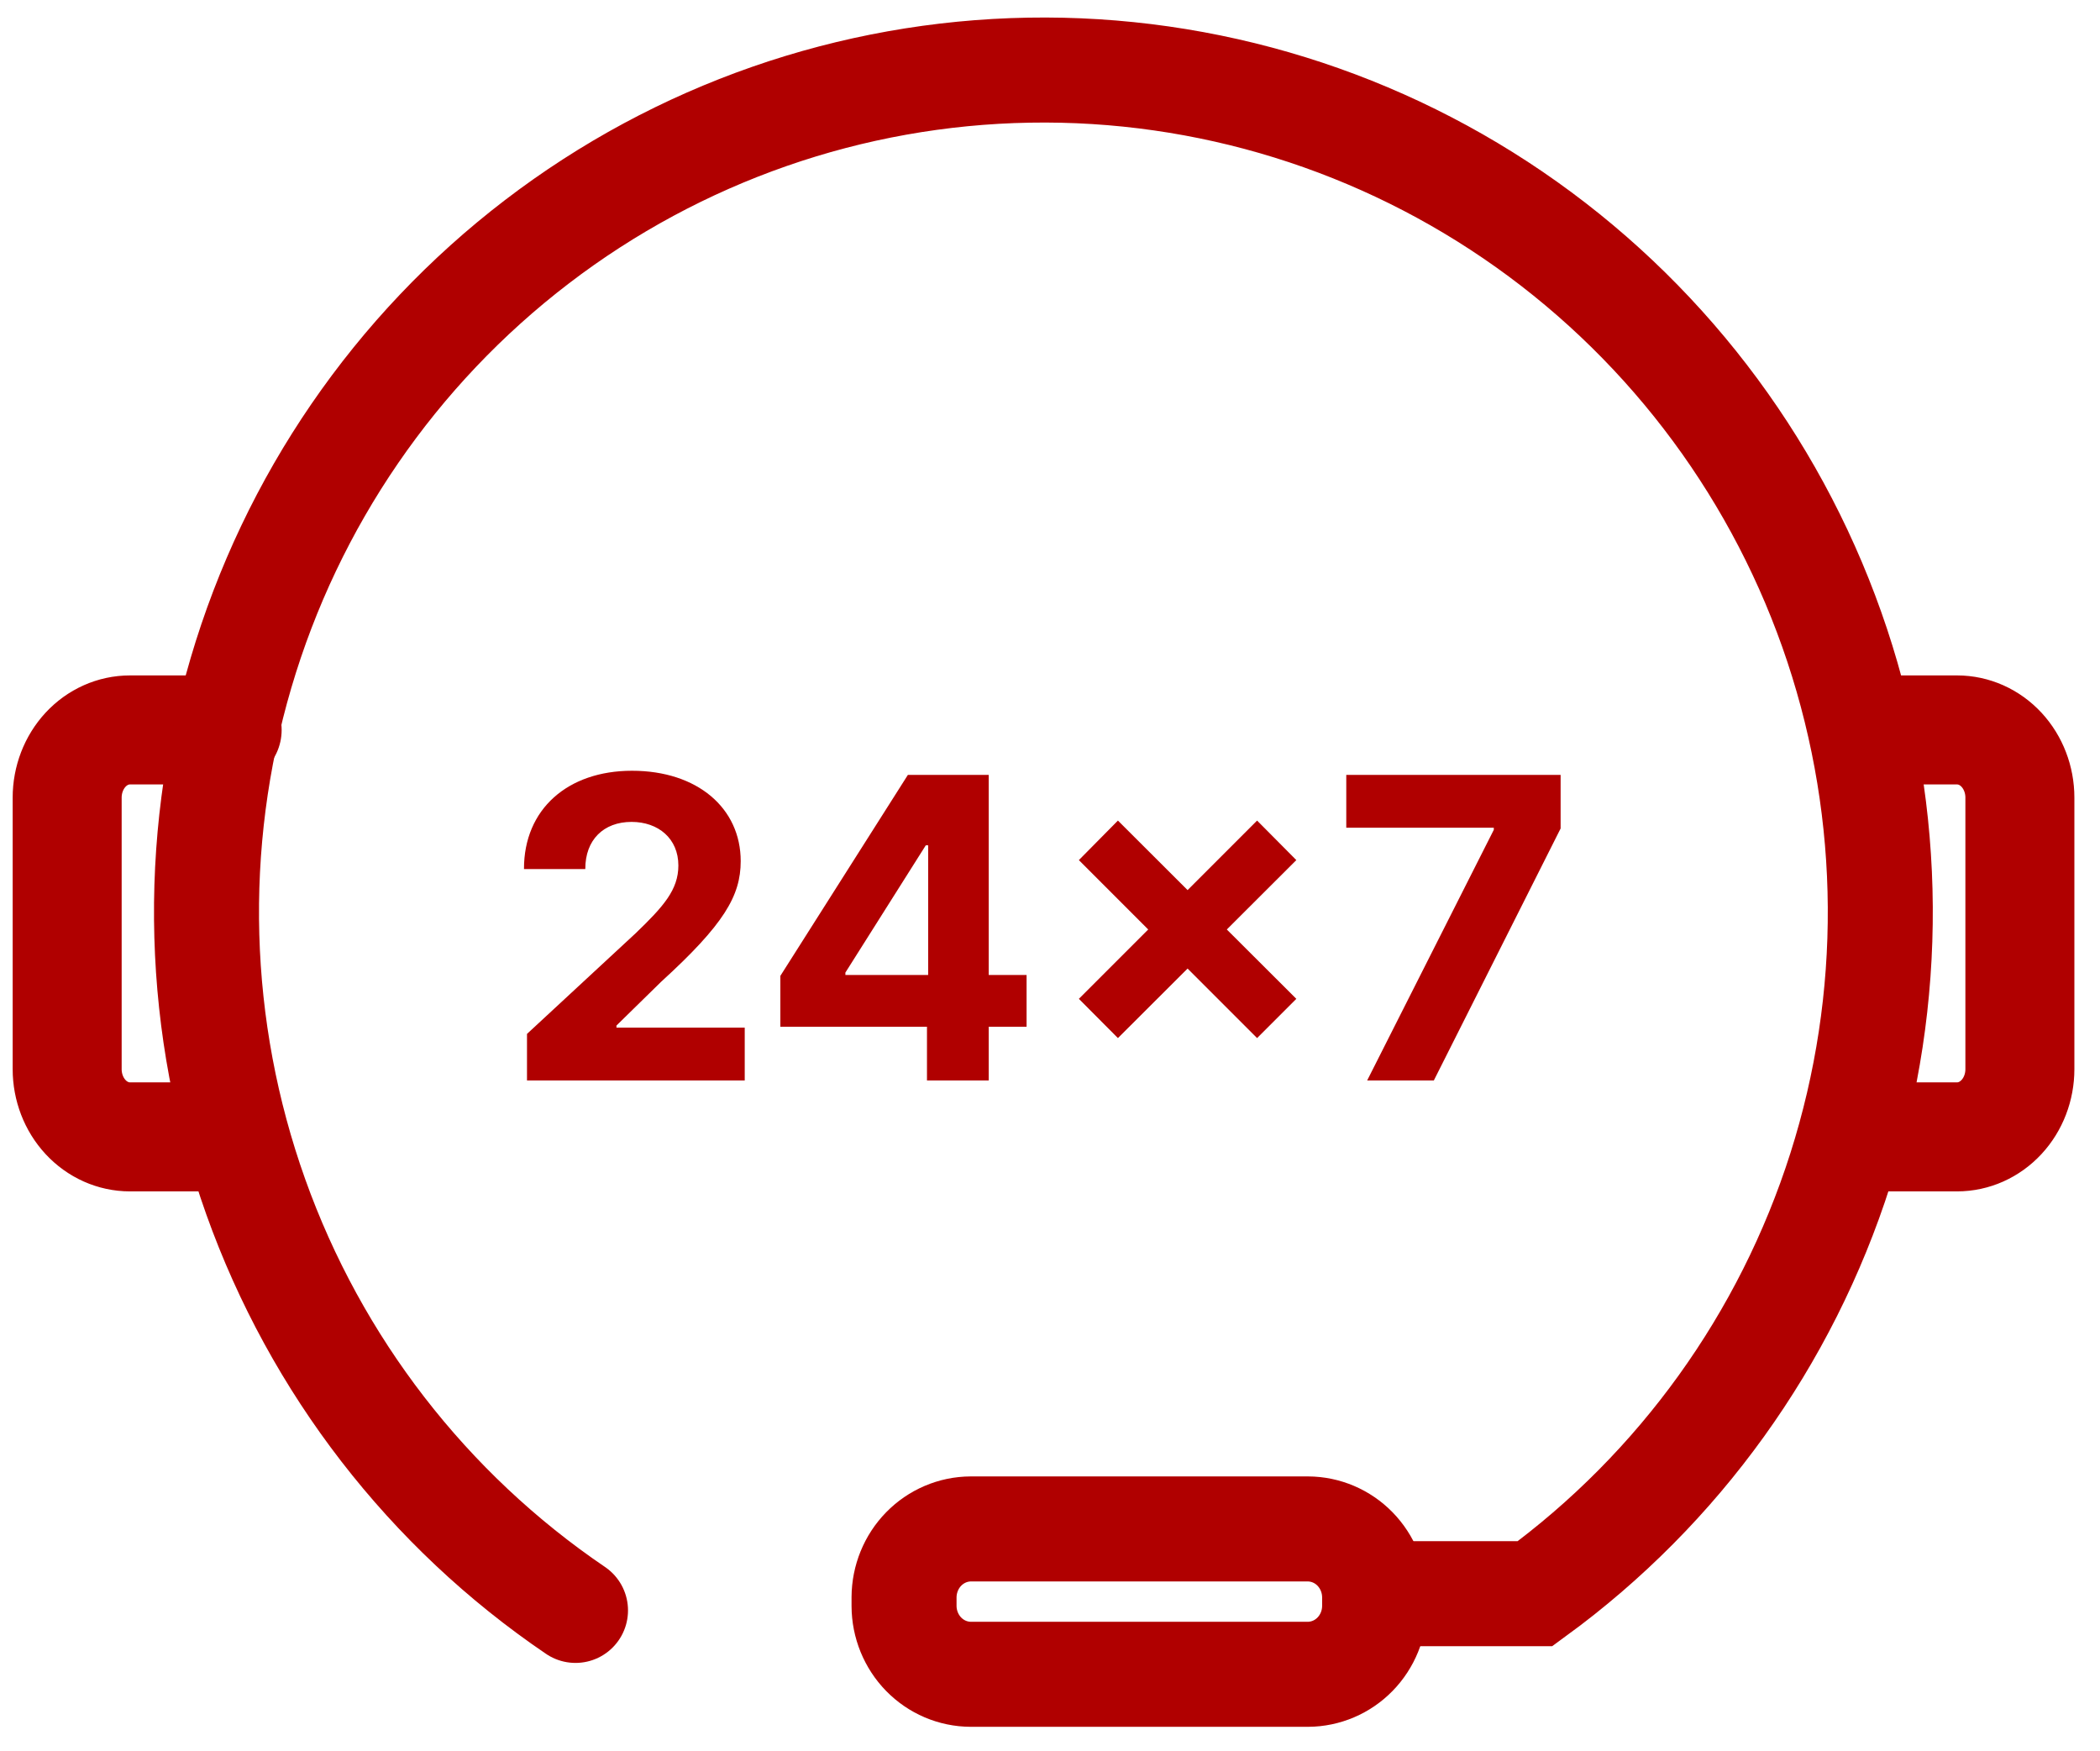
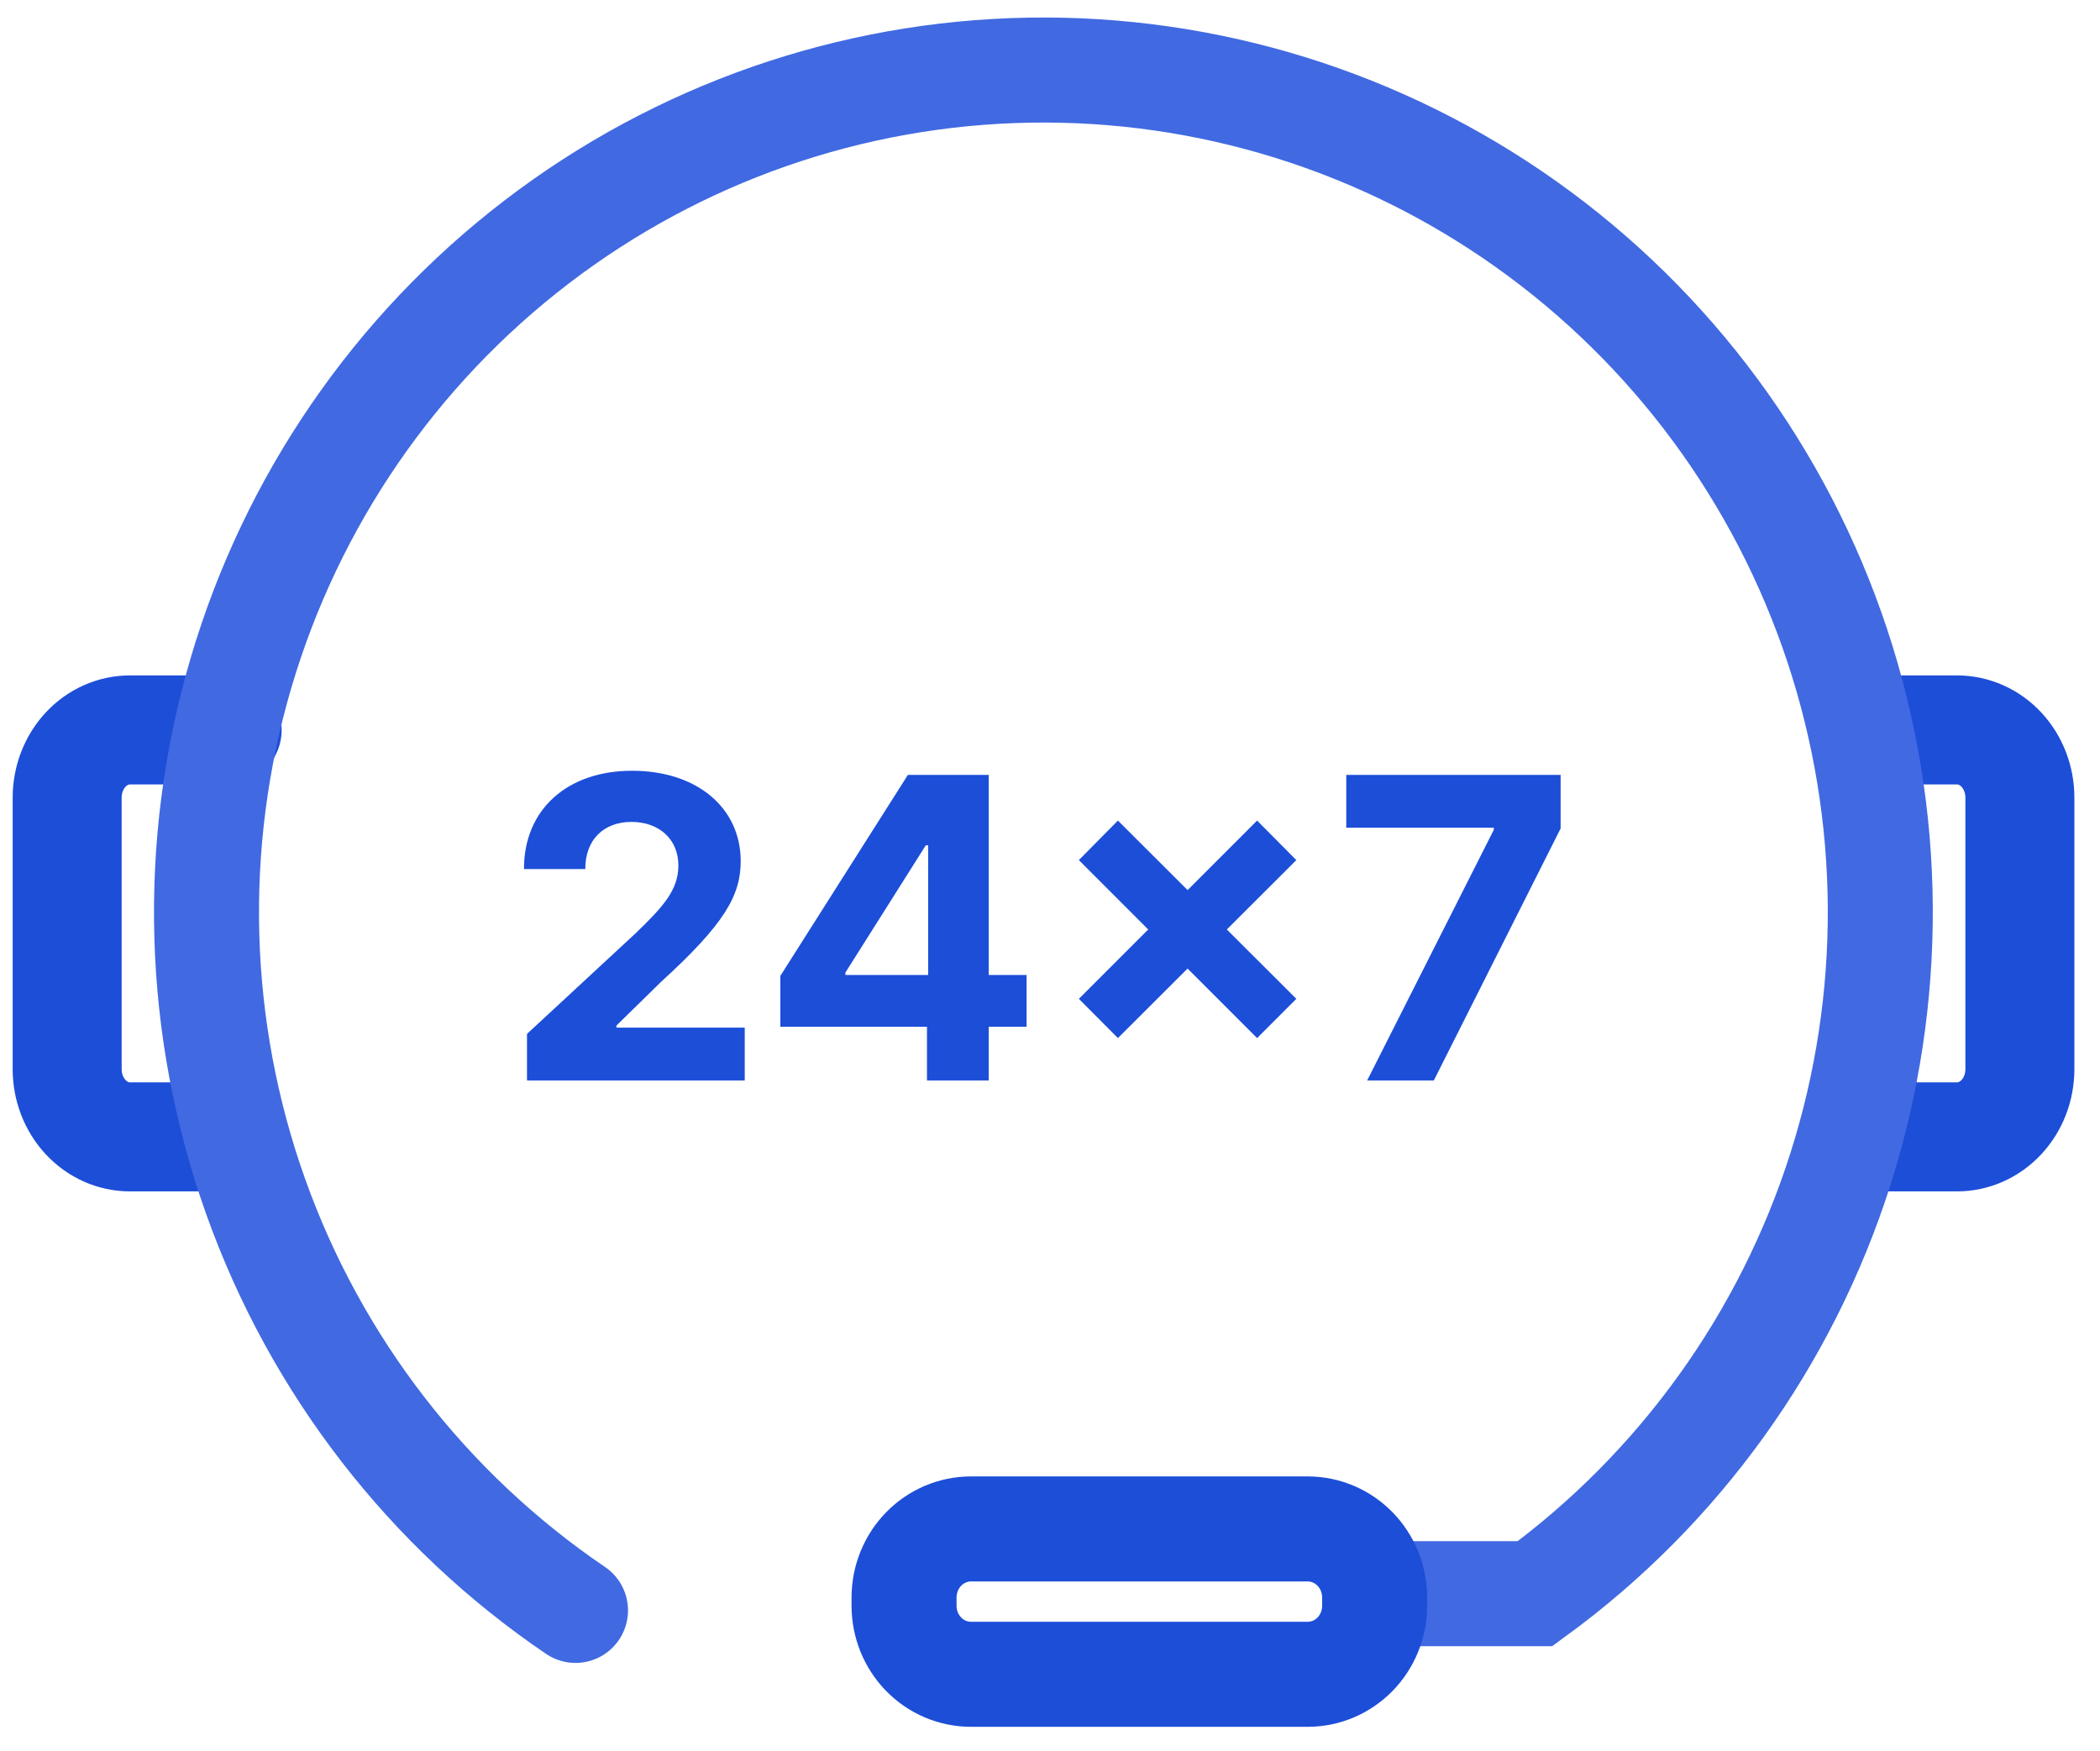
<svg xmlns="http://www.w3.org/2000/svg" width="60" height="50" viewBox="0 0 60 50" fill="none">
-   <path d="M6.49 20.85H3.712C3.237 20.85 2.78 21.053 2.444 21.416C2.108 21.779 1.919 22.271 1.919 22.783V30.54C1.919 31.053 2.108 31.545 2.444 31.907C2.78 32.27 3.237 32.474 3.712 32.474H6.49" stroke="#B00000" stroke-width="3.114" stroke-linecap="round" />
-   <path d="M53.96 20.85H55.917C56.393 20.85 56.849 21.053 57.186 21.416C57.522 21.779 57.711 22.271 57.711 22.783V30.54C57.711 31.053 57.522 31.545 57.186 31.907C56.849 32.27 56.393 32.474 55.917 32.474H53.139" stroke="#B00000" stroke-width="3.114" stroke-linecap="round" />
-   <path d="M40.212 45.523H43.858C47.974 42.518 51.03 38.27 52.582 33.398C54.134 28.526 54.102 23.282 52.49 18.43C50.877 13.577 47.769 9.368 43.617 6.414C39.464 3.46 34.483 1.915 29.398 2.004C24.313 2.092 19.389 3.809 15.34 6.906C11.291 10.002 8.329 14.317 6.885 19.223C5.44 24.129 5.588 29.37 7.307 34.185C9.026 39.001 12.226 43.139 16.443 46" stroke="#B00000" stroke-width="3" stroke-linecap="round" />
-   <path d="M37.37 47.825H27.735C27.23 47.823 26.747 47.617 26.39 47.252C26.034 46.887 25.832 46.392 25.83 45.876V45.622C25.833 45.106 26.034 44.611 26.391 44.246C26.747 43.882 27.23 43.675 27.735 43.673H37.37C37.875 43.675 38.358 43.881 38.715 44.246C39.071 44.611 39.273 45.106 39.275 45.622V45.876C39.273 46.392 39.072 46.887 38.715 47.252C38.358 47.617 37.875 47.823 37.37 47.825Z" stroke="#B00000" stroke-width="3" stroke-linecap="round" />
-   <path d="M15.057 30.862H21.278V29.354H17.613V29.294L18.888 28.045C20.682 26.409 21.163 25.591 21.163 24.598C21.163 23.085 19.927 22.016 18.057 22.016C16.224 22.016 14.967 23.111 14.971 24.824H16.723C16.719 23.989 17.247 23.477 18.044 23.477C18.811 23.477 19.382 23.954 19.382 24.722C19.382 25.416 18.956 25.893 18.163 26.656L15.057 29.533V30.862ZM22.296 29.328H26.485V30.862H28.249V29.328H29.331V27.849H28.249V22.135H25.939L22.296 27.875V29.328ZM26.519 27.849H24.154V27.781L26.451 24.146H26.519V27.849ZM35.917 29.652L37.038 28.531L35.052 26.55L37.038 24.568L35.917 23.439L33.931 25.425L31.941 23.439L30.825 24.568L32.806 26.55L30.825 28.531L31.941 29.652L33.931 27.666L35.917 29.652ZM39.062 30.862H40.967L44.589 23.665V22.135H38.465V23.643H42.68V23.703L39.062 30.862Z" fill="#B00000" />
+   <path d="M6.49 20.85H3.712C3.237 20.85 2.78 21.053 2.444 21.416C2.108 21.779 1.919 22.271 1.919 22.783V30.54C1.919 31.053 2.108 31.545 2.444 31.907C2.78 32.27 3.237 32.474 3.712 32.474H6.49" stroke="#1C4ED8" stroke-width="3.114" stroke-linecap="round" />
+   <path d="M53.96 20.85H55.917C56.393 20.85 56.849 21.053 57.186 21.416C57.522 21.779 57.711 22.271 57.711 22.783V30.54C57.711 31.053 57.522 31.545 57.186 31.907C56.849 32.27 56.393 32.474 55.917 32.474H53.139" stroke="#1C4ED8" stroke-width="3.114" stroke-linecap="round" />
+   <path d="M40.212 45.523H43.858C47.974 42.518 51.03 38.27 52.582 33.398C54.134 28.526 54.102 23.282 52.49 18.43C50.877 13.577 47.769 9.368 43.617 6.414C39.464 3.46 34.483 1.915 29.398 2.004C24.313 2.092 19.389 3.809 15.34 6.906C11.291 10.002 8.329 14.317 6.885 19.223C5.44 24.129 5.588 29.37 7.307 34.185C9.026 39.001 12.226 43.139 16.443 46" stroke="#4169E1" stroke-width="3" stroke-linecap="round" />
+   <path d="M37.37 47.825H27.735C27.23 47.823 26.747 47.617 26.39 47.252C26.034 46.887 25.832 46.392 25.83 45.876V45.622C25.833 45.106 26.034 44.611 26.391 44.246C26.747 43.882 27.23 43.675 27.735 43.673H37.37C37.875 43.675 38.358 43.881 38.715 44.246C39.071 44.611 39.273 45.106 39.275 45.622V45.876C39.273 46.392 39.072 46.887 38.715 47.252C38.358 47.617 37.875 47.823 37.37 47.825Z" stroke="#1C4ED8" stroke-width="3" stroke-linecap="round" />
+   <path d="M15.057 30.862H21.278V29.354H17.613V29.294L18.888 28.045C20.682 26.409 21.163 25.591 21.163 24.598C21.163 23.085 19.927 22.016 18.057 22.016C16.224 22.016 14.967 23.111 14.971 24.824H16.723C16.719 23.989 17.247 23.477 18.044 23.477C18.811 23.477 19.382 23.954 19.382 24.722C19.382 25.416 18.956 25.893 18.163 26.656L15.057 29.533V30.862ZM22.296 29.328H26.485V30.862H28.249V29.328H29.331V27.849H28.249V22.135H25.939L22.296 27.875V29.328ZM26.519 27.849H24.154V27.781L26.451 24.146H26.519V27.849ZM35.917 29.652L37.038 28.531L35.052 26.55L37.038 24.568L35.917 23.439L33.931 25.425L31.941 23.439L30.825 24.568L32.806 26.55L30.825 28.531L31.941 29.652L33.931 27.666L35.917 29.652ZM39.062 30.862H40.967L44.589 23.665V22.135H38.465V23.643H42.68V23.703L39.062 30.862Z" fill="#1C4ED8" />
</svg>
